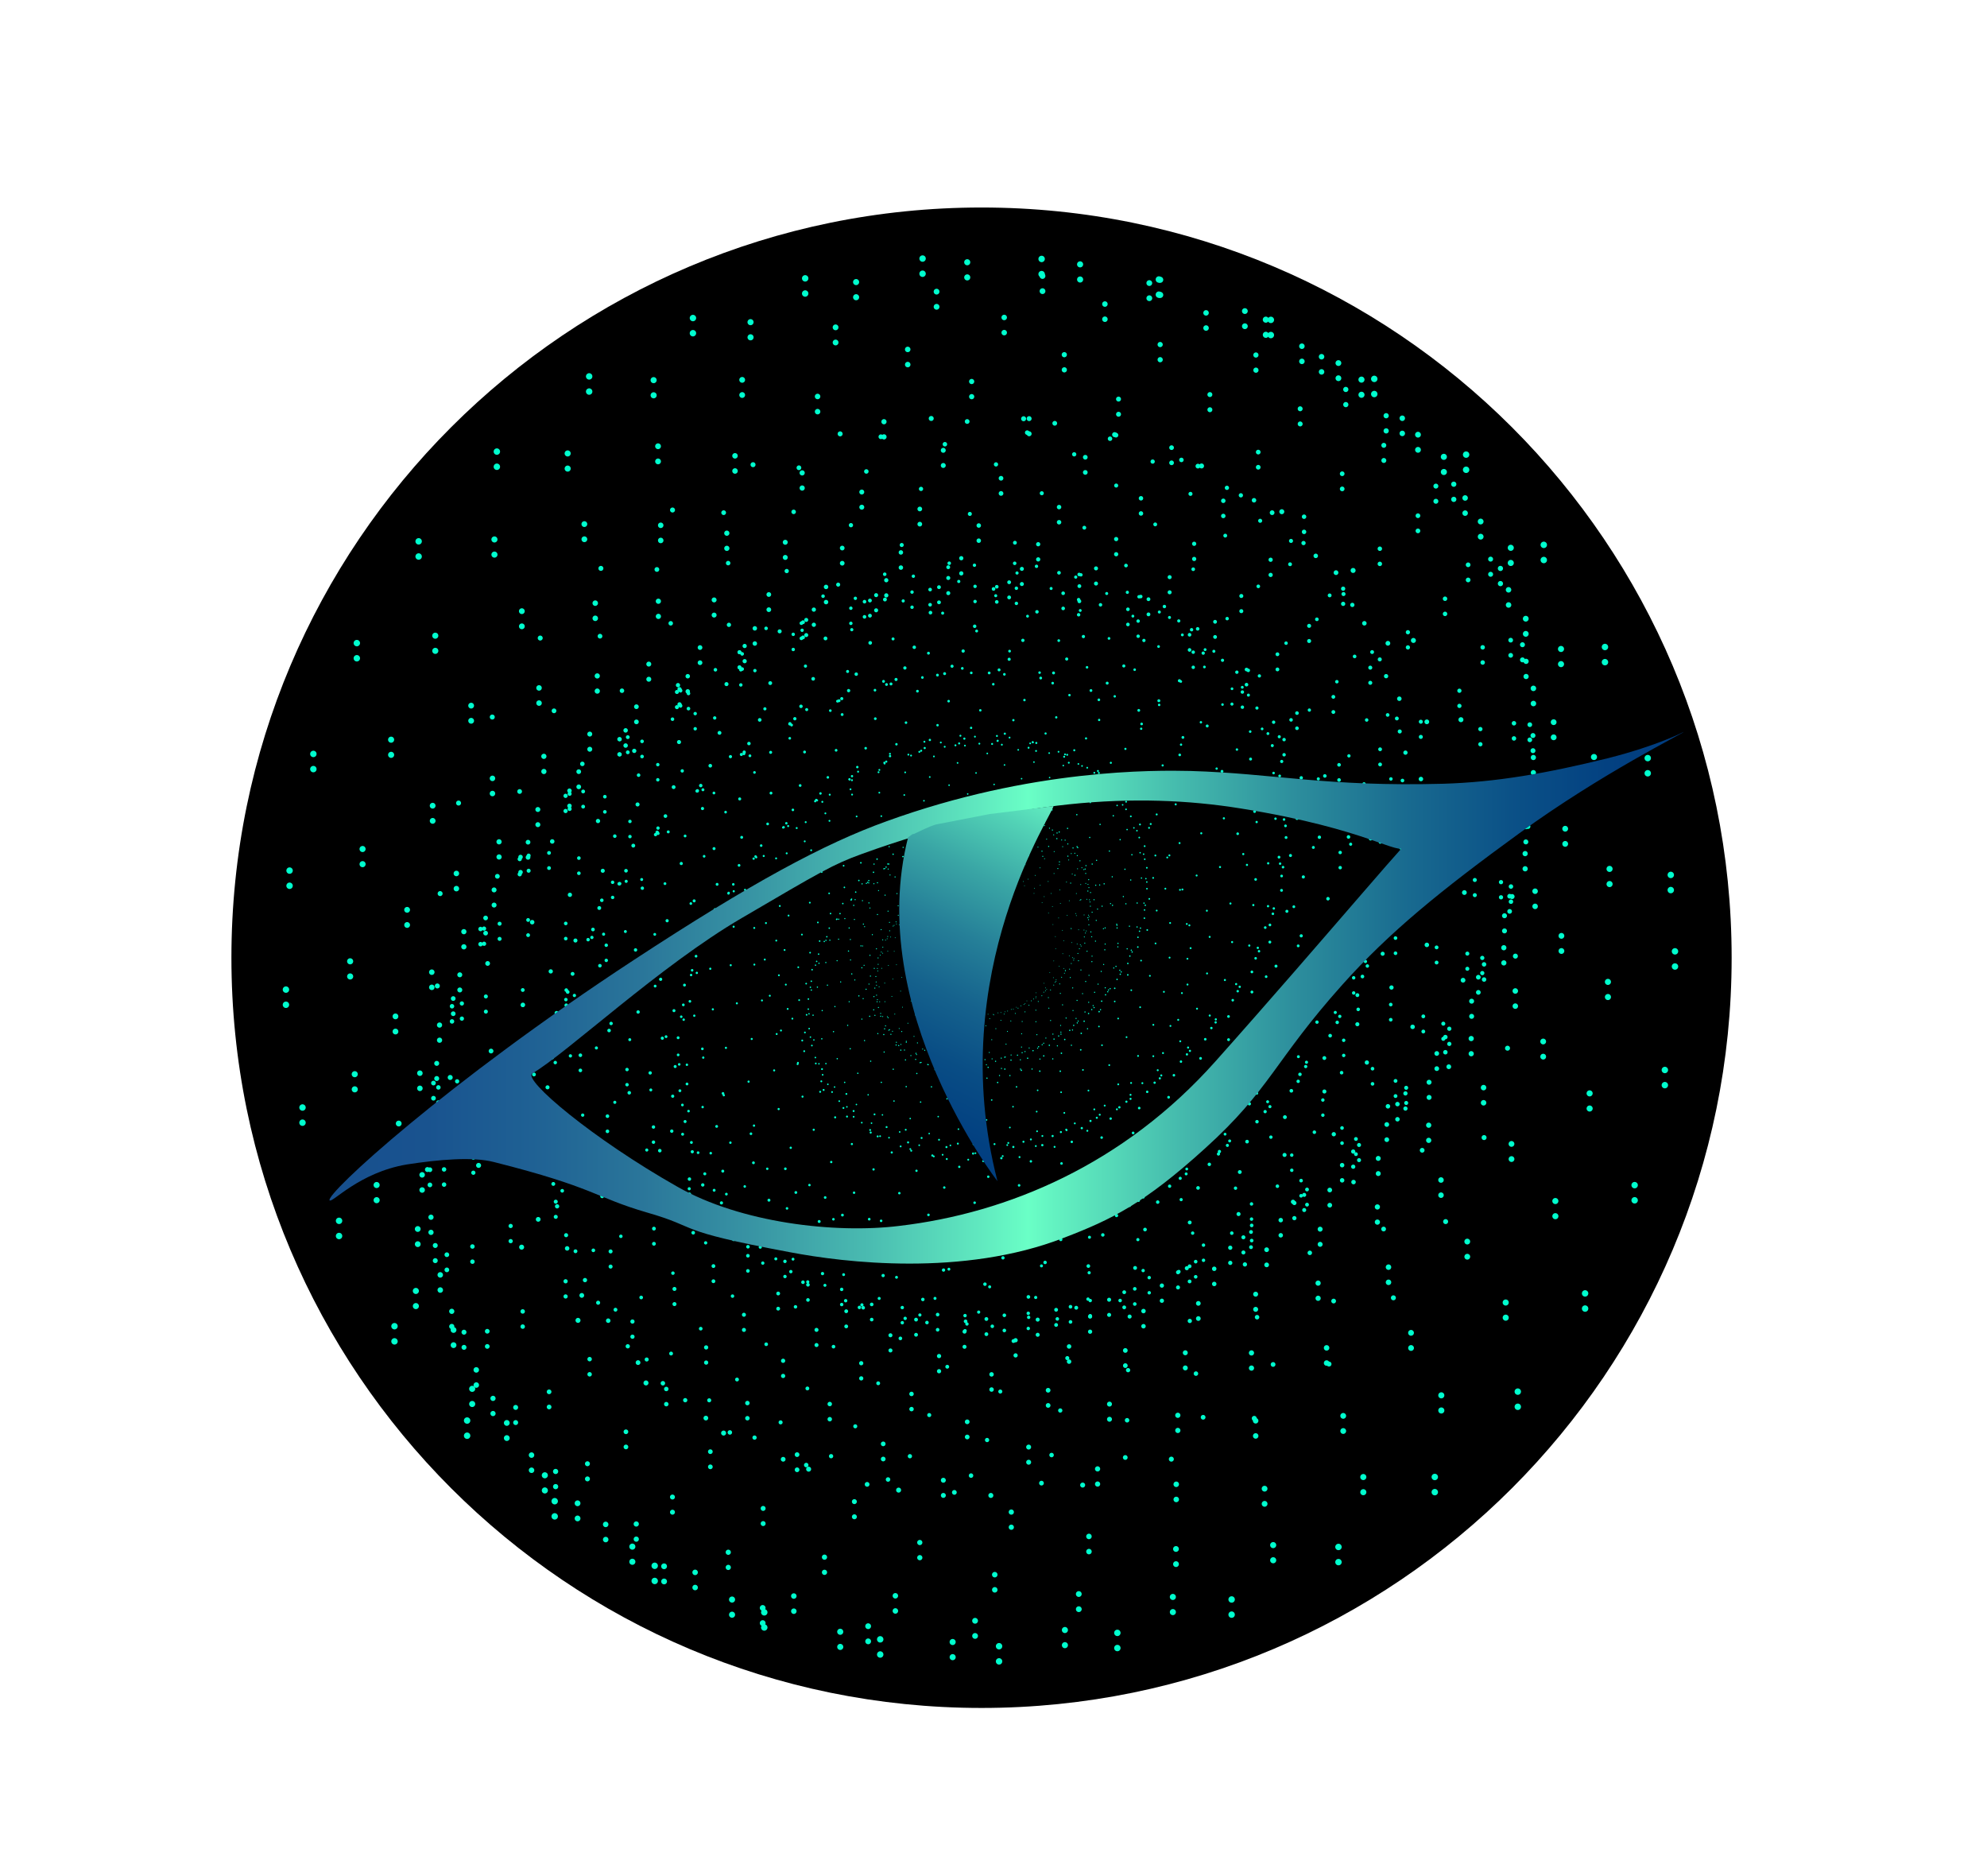
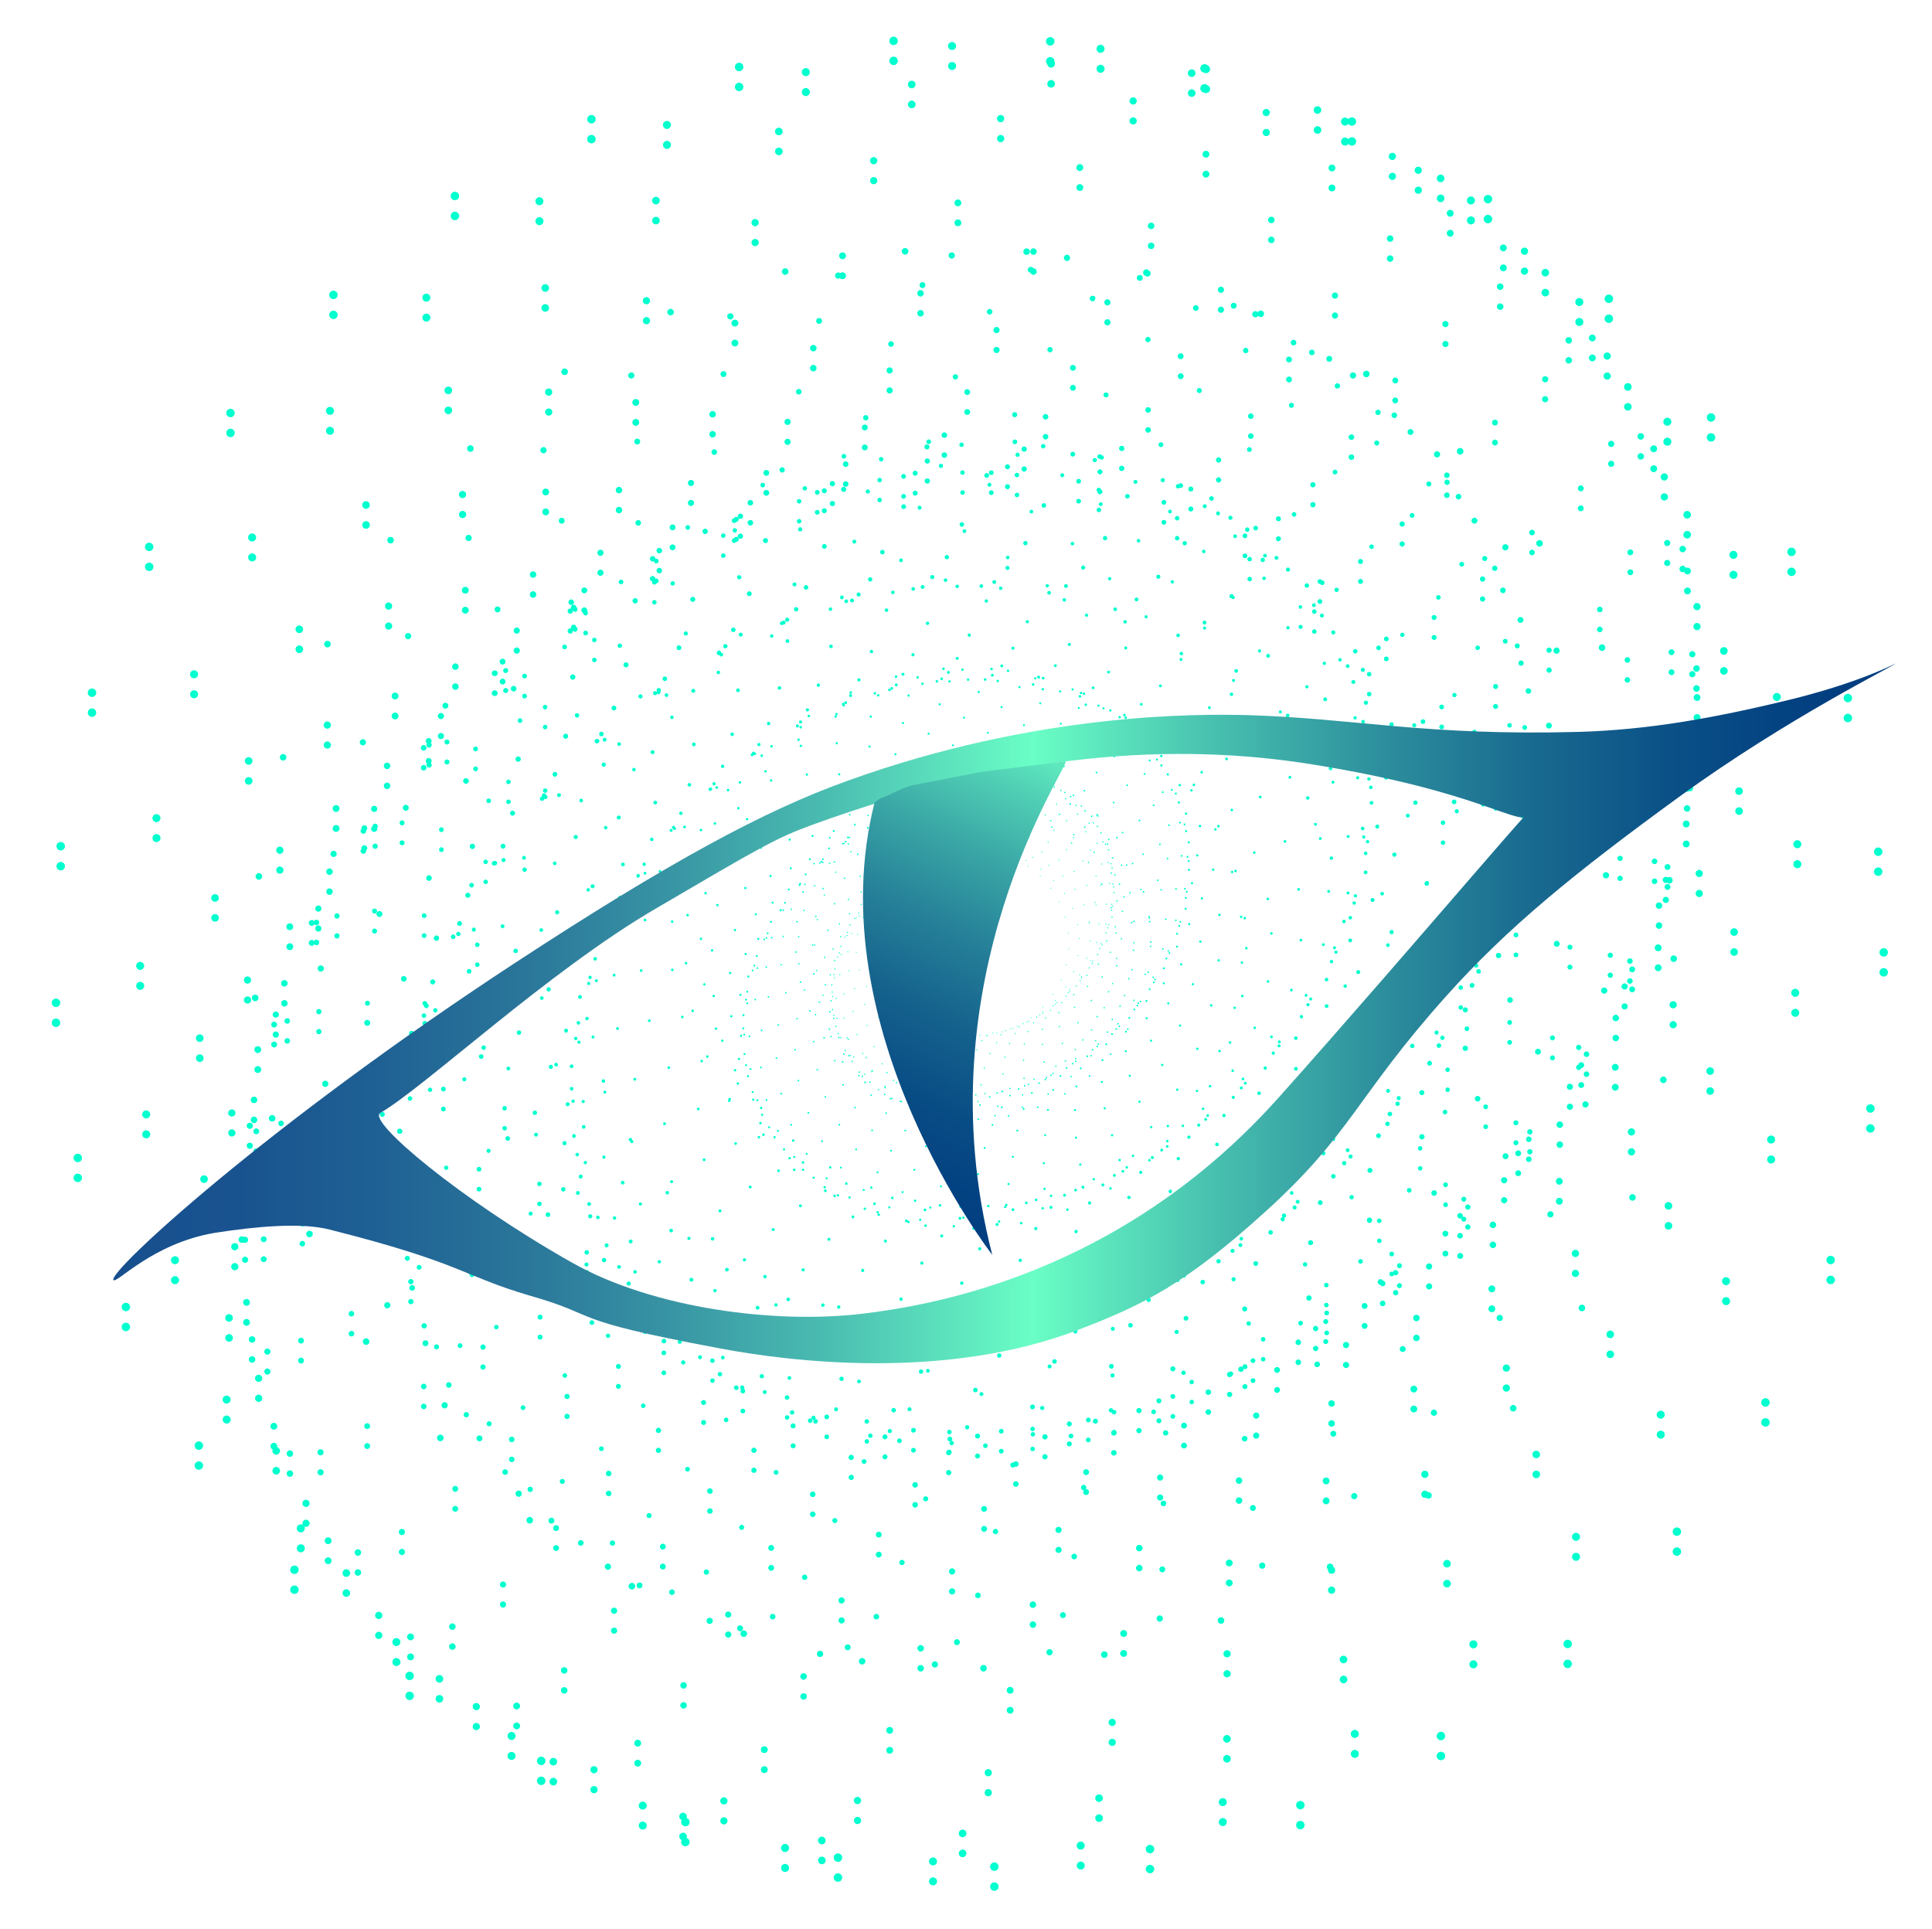
- <svg xmlns="http://www.w3.org/2000/svg" version="1.1" id="Capa_1" x="0px" y="0px" viewBox="0 0 249 235" style="enable-background:new 0 0 249 235;" xml:space="preserve">
+ <svg xmlns="http://www.w3.org/2000/svg" version="1.1" id="Capa_1" x="0px" y="0px" viewBox="0 0 184 183.7" style="enable-background:new 0 0 184 183.7;" xml:space="preserve">
  <style type="text/css">
	.st0{fill:none;stroke:#00FFCE;stroke-width:0.333;stroke-linecap:round;stroke-miterlimit:10;stroke-dasharray:0,6.16;}
	.st1{fill:none;stroke:#00FFCE;stroke-width:0.351;stroke-linecap:round;stroke-miterlimit:10;stroke-dasharray:0,6.494;}
	.st2{fill:none;stroke:#00FFCE;stroke-width:0.369;stroke-linecap:round;stroke-miterlimit:10;stroke-dasharray:0,6.845;}
	.st3{fill:none;stroke:#00FFCE;stroke-width:0.39;stroke-linecap:round;stroke-miterlimit:10;stroke-dasharray:0,7.215;}
	.st4{fill:none;stroke:#00FFCE;stroke-width:0.411;stroke-linecap:round;stroke-miterlimit:10;stroke-dasharray:0,7.606;}
	.st5{fill:none;stroke:#00FFCE;stroke-width:0.433;stroke-linecap:round;stroke-miterlimit:10;stroke-dasharray:0,8.017;}
	.st6{fill:none;stroke:#00FFCE;stroke-width:0.456;stroke-linecap:round;stroke-miterlimit:10;stroke-dasharray:0,8.451;}
	.st7{fill:none;stroke:#00FFCE;stroke-width:0.481;stroke-linecap:round;stroke-miterlimit:10;stroke-dasharray:0,8.908;}
	.st8{fill:none;stroke:#00FFCE;stroke-width:0.507;stroke-linecap:round;stroke-miterlimit:10;stroke-dasharray:0,9.39;}
	.st9{fill:none;stroke:#00FFCE;stroke-width:0.534;stroke-linecap:round;stroke-miterlimit:10;stroke-dasharray:0,9.898;}
	.st10{fill:none;stroke:#00FFCE;stroke-width:0.563;stroke-linecap:round;stroke-miterlimit:10;stroke-dasharray:0,10.433;}
	.st11{fill:none;stroke:#00FFCE;stroke-width:0.594;stroke-linecap:round;stroke-miterlimit:10;stroke-dasharray:0,10.997;}
	.st12{fill:none;stroke:#00FFCE;stroke-width:0.626;stroke-linecap:round;stroke-miterlimit:10;stroke-dasharray:0,11.592;}
	.st13{fill:none;stroke:#00FFCE;stroke-width:0.428;stroke-linecap:round;stroke-miterlimit:10;stroke-dasharray:0,7.938;}
	.st14{fill:none;stroke:#00FFCE;stroke-width:0.452;stroke-linecap:round;stroke-miterlimit:10;stroke-dasharray:0,8.367;}
	.st15{fill:none;stroke:#00FFCE;stroke-width:0.476;stroke-linecap:round;stroke-miterlimit:10;stroke-dasharray:0,8.82;}
	.st16{fill:none;stroke:#00FFCE;stroke-width:0.502;stroke-linecap:round;stroke-miterlimit:10;stroke-dasharray:0,9.297;}
	.st17{fill:none;stroke:#00FFCE;stroke-width:0.529;stroke-linecap:round;stroke-miterlimit:10;stroke-dasharray:0,9.8;}
	.st18{fill:none;stroke:#00FFCE;stroke-width:0.558;stroke-linecap:round;stroke-miterlimit:10;stroke-dasharray:0,10.33;}
	.st19{fill:none;stroke:#00FFCE;stroke-width:0.588;stroke-linecap:round;stroke-miterlimit:10;stroke-dasharray:0,10.889;}
	.st20{fill:none;stroke:#00FFCE;stroke-width:0.62;stroke-linecap:round;stroke-miterlimit:10;stroke-dasharray:0,11.478;}
	.st21{fill:none;stroke:#00FFCE;stroke-width:0.653;stroke-linecap:round;stroke-miterlimit:10;stroke-dasharray:0,12.099;}
	.st22{fill:none;stroke:#00FFCE;stroke-width:0.689;stroke-linecap:round;stroke-miterlimit:10;stroke-dasharray:0,12.753;}
	.st23{fill:none;stroke:#00FFCE;stroke-width:0.726;stroke-linecap:round;stroke-miterlimit:10;stroke-dasharray:0,13.443;}
	.st24{fill:none;stroke:#00FFCE;stroke-width:0.765;stroke-linecap:round;stroke-miterlimit:10;stroke-dasharray:0,14.17;}
	.st25{fill:none;stroke:#00FFCE;stroke-width:0.806;stroke-linecap:round;stroke-miterlimit:10;stroke-dasharray:0,14.937;}
	.st26{fill:none;stroke:#00FFCE;stroke-width:0.236;stroke-linecap:round;stroke-miterlimit:10;stroke-dasharray:0,4.364;}
	.st27{fill:none;stroke:#00FFCE;stroke-width:0.248;stroke-linecap:round;stroke-miterlimit:10;stroke-dasharray:0,4.6;}
	.st28{fill:none;stroke:#00FFCE;stroke-width:0.262;stroke-linecap:round;stroke-miterlimit:10;stroke-dasharray:0,4.849;}
	.st29{fill:none;stroke:#00FFCE;stroke-width:0.276;stroke-linecap:round;stroke-miterlimit:10;stroke-dasharray:0,5.111;}
	.st30{fill:none;stroke:#00FFCE;stroke-width:0.291;stroke-linecap:round;stroke-miterlimit:10;stroke-dasharray:0,5.388;}
	.st31{fill:none;stroke:#00FFCE;stroke-width:0.307;stroke-linecap:round;stroke-miterlimit:10;stroke-dasharray:0,5.679;}
	.st32{fill:none;stroke:#00FFCE;stroke-width:0.323;stroke-linecap:round;stroke-miterlimit:10;stroke-dasharray:0,5.986;}
	.st33{fill:none;stroke:#00FFCE;stroke-width:0.341;stroke-linecap:round;stroke-miterlimit:10;stroke-dasharray:0,6.31;}
	.st34{fill:none;stroke:#00FFCE;stroke-width:0.359;stroke-linecap:round;stroke-miterlimit:10;stroke-dasharray:0,6.651;}
	.st35{fill:none;stroke:#00FFCE;stroke-width:0.379;stroke-linecap:round;stroke-miterlimit:10;stroke-dasharray:0,7.011;}
	.st36{fill:none;stroke:#00FFCE;stroke-width:0.399;stroke-linecap:round;stroke-miterlimit:10;stroke-dasharray:0,7.39;}
	.st37{fill:none;stroke:#00FFCE;stroke-width:0.42;stroke-linecap:round;stroke-miterlimit:10;stroke-dasharray:0,7.79;}
	.st38{fill:none;stroke:#00FFCE;stroke-width:0.443;stroke-linecap:round;stroke-miterlimit:10;stroke-dasharray:0,8.211;}
	.st39{fill:none;stroke:#00FFCE;stroke-width:0.131;stroke-linecap:round;stroke-miterlimit:10;stroke-dasharray:0,2.435;}
	.st40{fill:none;stroke:#00FFCE;stroke-width:0.139;stroke-linecap:round;stroke-miterlimit:10;stroke-dasharray:0,2.567;}
	.st41{fill:none;stroke:#00FFCE;stroke-width:0.146;stroke-linecap:round;stroke-miterlimit:10;stroke-dasharray:0,2.705;}
	.st42{fill:none;stroke:#00FFCE;stroke-width:0.154;stroke-linecap:round;stroke-miterlimit:10;stroke-dasharray:0,2.852;}
	.st43{fill:none;stroke:#00FFCE;stroke-width:0.162;stroke-linecap:round;stroke-miterlimit:10;stroke-dasharray:0,3.006;}
	.st44{fill:none;stroke:#00FFCE;stroke-width:0.171;stroke-linecap:round;stroke-miterlimit:10;stroke-dasharray:0,3.168;}
	.st45{fill:none;stroke:#00FFCE;stroke-width:0.18;stroke-linecap:round;stroke-miterlimit:10;stroke-dasharray:0,3.34;}
	.st46{fill:none;stroke:#00FFCE;stroke-width:0.19;stroke-linecap:round;stroke-miterlimit:10;stroke-dasharray:0,3.521;}
	.st47{fill:none;stroke:#00FFCE;stroke-width:0.2;stroke-linecap:round;stroke-miterlimit:10;stroke-dasharray:0,3.711;}
	.st48{fill:none;stroke:#00FFCE;stroke-width:0.211;stroke-linecap:round;stroke-miterlimit:10;stroke-dasharray:0,3.912;}
	.st49{fill:none;stroke:#00FFCE;stroke-width:0.223;stroke-linecap:round;stroke-miterlimit:10;stroke-dasharray:0,4.123;}
	.st50{fill:none;stroke:#00FFCE;stroke-width:0.235;stroke-linecap:round;stroke-miterlimit:10;stroke-dasharray:0,4.346;}
	.st51{fill:none;stroke:#00FFCE;stroke-width:0.247;stroke-linecap:round;stroke-miterlimit:10;stroke-dasharray:0,4.581;}
	.st52{fill:none;stroke:#00FFCE;stroke-width:8.309554e-02;stroke-linecap:round;stroke-miterlimit:10;stroke-dasharray:0,1.539;}
	.st53{fill:none;stroke:#00FFCE;stroke-width:8.759038e-02;stroke-linecap:round;stroke-miterlimit:10;stroke-dasharray:0,1.623;}
	.st54{fill:none;stroke:#00FFCE;stroke-width:9.232837e-02;stroke-linecap:round;stroke-miterlimit:10;stroke-dasharray:0,1.71;}
	.st55{fill:none;stroke:#00FFCE;stroke-width:9.732265e-02;stroke-linecap:round;stroke-miterlimit:10;stroke-dasharray:0,1.803;}
	.st56{fill:none;stroke:#00FFCE;stroke-width:0.103;stroke-linecap:round;stroke-miterlimit:10;stroke-dasharray:0,1.9;}
	.st57{fill:none;stroke:#00FFCE;stroke-width:0.108;stroke-linecap:round;stroke-miterlimit:10;stroke-dasharray:0,2.003;}
	.st58{fill:none;stroke:#00FFCE;stroke-width:0.114;stroke-linecap:round;stroke-miterlimit:10;stroke-dasharray:0,2.111;}
	.st59{fill:none;stroke:#00FFCE;stroke-width:0.12;stroke-linecap:round;stroke-miterlimit:10;stroke-dasharray:0,2.226;}
	.st60{fill:none;stroke:#00FFCE;stroke-width:0.127;stroke-linecap:round;stroke-miterlimit:10;stroke-dasharray:0,2.346;}
	.st61{fill:none;stroke:#00FFCE;stroke-width:0.134;stroke-linecap:round;stroke-miterlimit:10;stroke-dasharray:0,2.473;}
	.st62{fill:none;stroke:#00FFCE;stroke-width:0.141;stroke-linecap:round;stroke-miterlimit:10;stroke-dasharray:0,2.607;}
	.st63{fill:none;stroke:#00FFCE;stroke-width:0.148;stroke-linecap:round;stroke-miterlimit:10;stroke-dasharray:0,2.748;}
	.st64{fill:none;stroke:#00FFCE;stroke-width:0.156;stroke-linecap:round;stroke-miterlimit:10;stroke-dasharray:0,2.896;}
	.st65{fill:url(#SVGID_1_);}
	.st66{fill:url(#SVGID_2_);}
</style>
-   <circle cx="123" cy="120" r="94" />
  <g>
    <g>
      <g>
-         <ellipse transform="matrix(9.868550e-02 -0.9951 0.9951 9.868550e-02 -8.9224 229.6939)" class="st0" cx="122.3" cy="119.8" rx="35.5" ry="36.4" />
-       </g>
-       <g>
-         <ellipse transform="matrix(0.9995 -3.193819e-02 3.193819e-02 0.9995 -3.7629 3.9684)" class="st1" cx="122.3" cy="119.8" rx="40.4" ry="35.5" />
-       </g>
-       <g>
-         <ellipse transform="matrix(0.9869 -0.1612 0.1612 0.9869 -17.7064 21.286)" class="st2" cx="122.3" cy="119.8" rx="44.7" ry="35.6" />
-       </g>
-       <g>
-         <ellipse transform="matrix(0.9581 -0.2865 0.2865 0.9581 -29.1877 40.0733)" class="st3" cx="122.3" cy="119.8" rx="49" ry="36.1" />
-       </g>
-       <g>
-         <ellipse transform="matrix(0.9139 -0.4059 0.4059 0.9139 -38.0825 59.9624)" class="st4" cx="122.3" cy="119.8" rx="53.2" ry="36.9" />
-       </g>
-       <g>
-         <ellipse transform="matrix(0.8556 -0.5177 0.5177 0.8556 -44.3368 80.638)" class="st5" cx="122.3" cy="119.8" rx="57.2" ry="38.2" />
-       </g>
-       <g>
-         <ellipse transform="matrix(0.7839 -0.6209 0.6209 0.7839 -47.9277 101.8394)" class="st6" cx="122.3" cy="119.8" rx="60.5" ry="40.1" />
-       </g>
-       <g>
-         <ellipse transform="matrix(0.6998 -0.7143 0.7143 0.6998 -48.8323 123.3377)" class="st7" cx="122.3" cy="119.8" rx="63.3" ry="42.6" />
-       </g>
-       <g>
-         <ellipse transform="matrix(0.6041 -0.7969 0.7969 0.6041 -47.0153 144.901)" class="st8" cx="122.3" cy="119.8" rx="65.3" ry="45.9" />
-       </g>
-       <g>
-         <ellipse transform="matrix(0.4978 -0.8673 0.8673 0.4978 -42.4379 166.2578)" class="st9" cx="122.3" cy="119.8" rx="66.6" ry="50" />
-       </g>
-       <g>
-         <ellipse transform="matrix(0.382 -0.9241 0.9241 0.382 -35.0874 187.0723)" class="st10" cx="122.3" cy="119.8" rx="67.3" ry="54.9" />
-       </g>
-       <g>
-         <ellipse transform="matrix(0.2588 -0.9659 0.9659 0.2588 -25.0164 206.9429)" class="st11" cx="122.3" cy="119.8" rx="67.6" ry="60.8" />
-       </g>
-       <g>
-         <circle class="st12" cx="122.3" cy="119.8" r="67.6" />
-       </g>
-     </g>
-     <g>
-       <g>
-         <ellipse transform="matrix(9.868550e-02 -0.9951 0.9951 9.868550e-02 -9.7663 231.3256)" class="st13" cx="122.8" cy="121.1" rx="45.7" ry="46.9" />
-       </g>
-       <g>
-         <ellipse transform="matrix(0.9995 -3.193819e-02 3.193819e-02 0.9995 -3.8036 3.9843)" class="st14" cx="122.8" cy="121.1" rx="52.1" ry="45.7" />
-       </g>
-       <g>
-         <ellipse transform="matrix(0.9869 -0.1612 0.1612 0.9869 -17.9068 21.38)" class="st15" cx="122.8" cy="121.1" rx="57.6" ry="45.9" />
-       </g>
-       <g>
-         <ellipse transform="matrix(0.9581 -0.2865 0.2865 0.9581 -29.5349 40.2642)" class="st16" cx="122.8" cy="121.1" rx="63.2" ry="46.5" />
-       </g>
-       <g>
-         <ellipse transform="matrix(0.9139 -0.4059 0.4059 0.9139 -38.5615 60.267)" class="st17" cx="122.8" cy="121.1" rx="68.6" ry="47.6" />
-       </g>
-       <g>
-         <ellipse transform="matrix(0.8556 -0.5177 0.5177 0.8556 -44.9312 81.0711)" class="st18" cx="122.8" cy="121.1" rx="73.6" ry="49.3" />
-       </g>
-       <g>
-         <ellipse transform="matrix(0.7839 -0.6209 0.6209 0.7839 -48.62 102.4137)" class="st19" cx="122.8" cy="121.1" rx="78" ry="51.7" />
-       </g>
-       <g>
-         <ellipse transform="matrix(0.6998 -0.7143 0.7143 0.6998 -49.6041 124.0645)" class="st20" cx="122.8" cy="121.1" rx="81.6" ry="54.9" />
-       </g>
-       <g>
-         <ellipse transform="matrix(0.6041 -0.7969 0.7969 0.6041 -47.8471 145.7899)" class="st21" cx="122.8" cy="121.1" rx="84.2" ry="59.1" />
-       </g>
-       <g>
-         <ellipse transform="matrix(0.4978 -0.8673 0.8673 0.4978 -43.3091 167.3168)" class="st22" cx="122.8" cy="121.1" rx="85.9" ry="64.4" />
-       </g>
-       <g>
-         <ellipse transform="matrix(0.382 -0.9241 0.9241 0.382 -35.9759 188.3068)" class="st23" cx="122.8" cy="121.1" rx="86.8" ry="70.8" />
-       </g>
-       <g>
-         <ellipse transform="matrix(0.2588 -0.9659 0.9659 0.2588 -25.8995 208.3554)" class="st24" cx="122.8" cy="121.1" rx="87.1" ry="78.4" />
-       </g>
-       <g>
-         <circle class="st25" cx="122.8" cy="121.1" r="87.1" />
-       </g>
-     </g>
-     <g>
-       <g>
-         <ellipse transform="matrix(9.868550e-02 -0.9951 0.9951 9.868550e-02 -6.7891 229.0081)" class="st26" cx="123" cy="118.3" rx="25.1" ry="25.8" />
-       </g>
-       <g>
-         <ellipse transform="matrix(0.9995 -3.193819e-02 3.193819e-02 0.9995 -3.714 3.9896)" class="st27" cx="123" cy="118.3" rx="28.6" ry="25.1" />
-       </g>
-       <g>
-         <ellipse transform="matrix(0.9869 -0.1612 0.1612 0.9869 -17.4523 21.3771)" class="st28" cx="123" cy="118.3" rx="31.6" ry="25.3" />
-       </g>
-       <g>
-         <ellipse transform="matrix(0.9581 -0.2865 0.2865 0.9581 -28.7232 40.2067)" class="st29" cx="123" cy="118.3" rx="34.7" ry="25.6" />
-       </g>
-       <g>
-         <ellipse transform="matrix(0.9139 -0.4059 0.4059 0.9139 -37.4062 60.1108)" class="st30" cx="123" cy="118.3" rx="37.7" ry="26.2" />
-       </g>
-       <g>
-         <ellipse transform="matrix(0.8556 -0.5177 0.5177 0.8556 -43.4502 80.7746)" class="st31" cx="123" cy="118.3" rx="40.5" ry="27.1" />
-       </g>
-       <g>
-         <ellipse transform="matrix(0.7839 -0.6209 0.6209 0.7839 -46.8349 101.938)" class="st32" cx="123" cy="118.3" rx="42.9" ry="28.4" />
-       </g>
-       <g>
-         <ellipse transform="matrix(0.6998 -0.7143 0.7143 0.6998 -47.5396 123.3728)" class="st33" cx="123" cy="118.3" rx="44.8" ry="30.2" />
-       </g>
-       <g>
-         <ellipse transform="matrix(0.6041 -0.7969 0.7969 0.6041 -45.5312 144.8474)" class="st34" cx="123" cy="118.3" rx="46.3" ry="32.5" />
-       </g>
-       <g>
-         <ellipse transform="matrix(0.4978 -0.8673 0.8673 0.4978 -40.7735 166.0909)" class="st35" cx="123" cy="118.3" rx="47.2" ry="35.4" />
-       </g>
-       <g>
-         <ellipse transform="matrix(0.382 -0.9241 0.9241 0.382 -33.2569 186.7685)" class="st36" cx="123" cy="118.3" rx="47.7" ry="38.9" />
-       </g>
-       <g>
-         <ellipse transform="matrix(0.2588 -0.9659 0.9659 0.2588 -23.0377 206.4805)" class="st37" cx="123" cy="118.3" rx="47.9" ry="43.1" />
-       </g>
-       <g>
-         <circle class="st38" cx="123" cy="118.3" r="47.9" />
-       </g>
-     </g>
-     <g>
-       <g>
-         <ellipse transform="matrix(9.868550e-02 -0.9951 0.9951 9.868550e-02 -7.8776 229.615)" class="st13" cx="122.8" cy="119.2" rx="45.7" ry="46.9" />
-       </g>
-       <g>
-         <ellipse transform="matrix(0.9995 -3.193819e-02 3.193819e-02 0.9995 -3.743 3.9833)" class="st14" cx="122.8" cy="119.2" rx="52.1" ry="45.7" />
-       </g>
-       <g>
-         <ellipse transform="matrix(0.9869 -0.1612 0.1612 0.9869 -17.6008 21.3552)" class="st15" cx="122.8" cy="119.2" rx="57.6" ry="45.9" />
-       </g>
-       <g>
-         <ellipse transform="matrix(0.9581 -0.2865 0.2865 0.9581 -28.9911 40.1847)" class="st16" cx="122.8" cy="119.2" rx="63.2" ry="46.5" />
-       </g>
-       <g>
-         <ellipse transform="matrix(0.9139 -0.4059 0.4059 0.9139 -37.7912 60.1037)" class="st17" cx="122.8" cy="119.2" rx="68.6" ry="47.6" />
-       </g>
-       <g>
-         <ellipse transform="matrix(0.8556 -0.5177 0.5177 0.8556 -43.9486 80.7969)" class="st18" cx="122.8" cy="119.2" rx="73.6" ry="49.3" />
-       </g>
-       <g>
-         <ellipse transform="matrix(0.7839 -0.6209 0.6209 0.7839 -47.4416 102.0035)" class="st19" cx="122.8" cy="119.2" rx="78" ry="51.7" />
-       </g>
-       <g>
-         <ellipse transform="matrix(0.6998 -0.7143 0.7143 0.6998 -48.2484 123.4948)" class="st20" cx="122.8" cy="119.2" rx="81.6" ry="54.9" />
-       </g>
-       <g>
-         <ellipse transform="matrix(0.6041 -0.7969 0.7969 0.6041 -46.3347 145.0386)" class="st21" cx="122.8" cy="119.2" rx="84.2" ry="59.1" />
-       </g>
-       <g>
-         <ellipse transform="matrix(0.4978 -0.8673 0.8673 0.4978 -41.663 166.3636)" class="st22" cx="122.8" cy="119.2" rx="85.9" ry="64.4" />
-       </g>
-       <g>
-         <ellipse transform="matrix(0.382 -0.9241 0.9241 0.382 -34.2219 187.134)" class="st23" cx="122.8" cy="119.2" rx="86.8" ry="70.8" />
-       </g>
-       <g>
-         <ellipse transform="matrix(0.2588 -0.9659 0.9659 0.2588 -24.0663 206.9487)" class="st24" cx="122.8" cy="119.2" rx="87.1" ry="78.4" />
-       </g>
-       <g>
-         <circle class="st25" cx="122.8" cy="119.2" r="87.1" />
-       </g>
-     </g>
-     <g>
-       <g>
-         <ellipse transform="matrix(9.868550e-02 -0.9951 0.9951 9.868550e-02 -7.8149 228.9496)" class="st39" cx="122.5" cy="118.8" rx="14" ry="14.4" />
-       </g>
-       <g>
-         <ellipse transform="matrix(0.9995 -3.193819e-02 3.193819e-02 0.9995 -3.7314 3.9724)" class="st40" cx="122.5" cy="118.8" rx="16" ry="14" />
-       </g>
-       <g>
-         <ellipse transform="matrix(0.9869 -0.1612 0.1612 0.9869 -17.546 21.2962)" class="st41" cx="122.5" cy="118.8" rx="17.7" ry="14.1" />
-       </g>
-       <g>
-         <ellipse transform="matrix(0.9581 -0.2865 0.2865 0.9581 -28.8999 40.073)" class="st42" cx="122.5" cy="118.8" rx="19.4" ry="14.3" />
-       </g>
-       <g>
-         <ellipse transform="matrix(0.9139 -0.4059 0.4059 0.9139 -37.671 59.9357)" class="st43" cx="122.5" cy="118.8" rx="21" ry="14.6" />
-       </g>
-       <g>
-         <ellipse transform="matrix(0.8556 -0.5177 0.5177 0.8556 -43.8069 80.5699)" class="st44" cx="122.5" cy="118.8" rx="22.6" ry="15.1" />
-       </g>
-       <g>
-         <ellipse transform="matrix(0.7839 -0.6209 0.6209 0.7839 -47.2861 101.7156)" class="st45" cx="122.5" cy="118.8" rx="23.9" ry="15.8" />
-       </g>
-       <g>
-         <ellipse transform="matrix(0.6998 -0.7143 0.7143 0.6998 -48.0869 123.1445)" class="st46" cx="122.5" cy="118.8" rx="25" ry="16.8" />
-       </g>
-       <g>
-         <ellipse transform="matrix(0.6041 -0.7969 0.7969 0.6041 -46.175 144.6255)" class="st47" cx="122.5" cy="118.8" rx="25.8" ry="18.1" />
-       </g>
-       <g>
-         <ellipse transform="matrix(0.4978 -0.8673 0.8673 0.4978 -41.5131 165.8878)" class="st48" cx="122.5" cy="118.8" rx="26.3" ry="19.7" />
-       </g>
-       <g>
-         <ellipse transform="matrix(0.382 -0.9241 0.9241 0.382 -34.0901 186.5965)" class="st49" cx="122.5" cy="118.8" rx="26.6" ry="21.7" />
-       </g>
-       <g>
-         <ellipse transform="matrix(0.2588 -0.9659 0.9659 0.2588 -23.9605 206.3519)" class="st50" cx="122.5" cy="118.8" rx="26.7" ry="24" />
-       </g>
-       <g>
-         <circle class="st51" cx="122.5" cy="118.8" r="26.7" />
-       </g>
-     </g>
-     <g>
-       <g>
-         <ellipse transform="matrix(9.868550e-02 -0.9951 0.9951 9.868550e-02 -6.5676 229.2036)" class="st52" cx="123.2" cy="118.2" rx="8.9" ry="9.1" />
-       </g>
-       <g>
-         <ellipse transform="matrix(0.9995 -3.193819e-02 3.193819e-02 0.9995 -3.7131 3.9965)" class="st53" cx="123.2" cy="118.2" rx="10.1" ry="8.9" />
-       </g>
-       <g>
-         <ellipse transform="matrix(0.9869 -0.1612 0.1612 0.9869 -17.4455 21.412)" class="st54" cx="123.2" cy="118.2" rx="11.2" ry="8.9" />
-       </g>
-       <g>
-         <ellipse transform="matrix(0.9581 -0.2865 0.2865 0.9581 -28.707 40.2683)" class="st55" cx="123.2" cy="118.2" rx="12.2" ry="9" />
-       </g>
-       <g>
-         <ellipse transform="matrix(0.9139 -0.4059 0.4059 0.9139 -37.3774 60.1974)" class="st56" cx="123.2" cy="118.2" rx="13.3" ry="9.2" />
-       </g>
-       <g>
-         <ellipse transform="matrix(0.8556 -0.5177 0.5177 0.8556 -43.4059 80.8843)" class="st57" cx="123.2" cy="118.2" rx="14.3" ry="9.6" />
-       </g>
-       <g>
-         <ellipse transform="matrix(0.7839 -0.6209 0.6209 0.7839 -46.7724 102.0685)" class="st58" cx="123.2" cy="118.2" rx="15.1" ry="10" />
-       </g>
-       <g>
-         <ellipse transform="matrix(0.6998 -0.7143 0.7143 0.6998 -47.4565 123.5216)" class="st59" cx="123.2" cy="118.2" rx="15.8" ry="10.6" />
-       </g>
-       <g>
-         <ellipse transform="matrix(0.6041 -0.7969 0.7969 0.6041 -45.4252 145.0119)" class="st60" cx="123.2" cy="118.2" rx="16.3" ry="11.5" />
-       </g>
-       <g>
-         <ellipse transform="matrix(0.4978 -0.8673 0.8673 0.4978 -40.6425 166.2683)" class="st61" cx="123.2" cy="118.2" rx="16.7" ry="12.5" />
-       </g>
-       <g>
-         <ellipse transform="matrix(0.382 -0.9241 0.9241 0.382 -33.0991 186.9554)" class="st62" cx="123.2" cy="118.2" rx="16.8" ry="13.7" />
-       </g>
-       <g>
-         <ellipse transform="matrix(0.2588 -0.9659 0.9659 0.2588 -22.8519 206.6736)" class="st63" cx="123.2" cy="118.2" rx="16.9" ry="15.2" />
-       </g>
-       <g>
-         <circle class="st64" cx="123.2" cy="118.2" r="16.9" />
+         <ellipse transform="matrix(9.868734e-02 -0.9951 0.9951 9.868734e-02 -8.1055 173.6895)" class="st0" cx="91.8" cy="91.3" rx="35.5" ry="36.4" />
+       </g>
+       <g>
+         <ellipse transform="matrix(0.9995 -3.193768e-02 3.193768e-02 0.9995 -2.8693 2.9776)" class="st1" cx="91.8" cy="91.3" rx="40.4" ry="35.5" />
+       </g>
+       <g>
+         <ellipse transform="matrix(0.9869 -0.1612 0.1612 0.9869 -13.5185 15.9884)" class="st2" cx="91.8" cy="91.3" rx="44.7" ry="35.6" />
+       </g>
+       <g>
+         <ellipse transform="matrix(0.9581 -0.2865 0.2865 0.9581 -22.3149 30.1227)" class="st3" cx="91.8" cy="91.3" rx="49" ry="36.1" />
+       </g>
+       <g>
+         <ellipse transform="matrix(0.9139 -0.4059 0.4059 0.9139 -29.1618 45.1165)" class="st4" cx="91.8" cy="91.3" rx="53.2" ry="36.9" />
+       </g>
+       <g>
+         <ellipse transform="matrix(0.8556 -0.5177 0.5177 0.8556 -34.0212 60.7106)" class="st5" cx="91.8" cy="91.3" rx="57.2" ry="38.2" />
+       </g>
+       <g>
+         <ellipse transform="matrix(0.7839 -0.6209 0.6209 0.7839 -36.8609 76.7312)" class="st6" cx="91.8" cy="91.3" rx="60.5" ry="40.1" />
+       </g>
+       <g>
+         <ellipse transform="matrix(0.6998 -0.7143 0.7143 0.6998 -37.6749 92.9845)" class="st7" cx="91.8" cy="91.3" rx="63.3" ry="42.6" />
+       </g>
+       <g>
+         <ellipse transform="matrix(0.6041 -0.7969 0.7969 0.6041 -36.4239 109.3114)" class="st8" cx="91.8" cy="91.3" rx="65.3" ry="45.9" />
+       </g>
+       <g>
+         <ellipse transform="matrix(0.4978 -0.8673 0.8673 0.4978 -33.0969 125.4964)" class="st9" cx="91.8" cy="91.3" rx="66.6" ry="50" />
+       </g>
+       <g>
+         <ellipse transform="matrix(0.382 -0.9242 0.9242 0.382 -27.6596 141.2807)" class="st10" cx="91.8" cy="91.3" rx="67.3" ry="54.9" />
+       </g>
+       <g>
+         <ellipse transform="matrix(0.2588 -0.9659 0.9659 0.2588 -20.1532 156.3785)" class="st11" cx="91.8" cy="91.3" rx="67.6" ry="60.8" />
+       </g>
+       <g>
+         <circle class="st12" cx="91.8" cy="91.3" r="67.6" />
+       </g>
+     </g>
+     <g>
+       <g>
+         <ellipse transform="matrix(9.868734e-02 -0.9951 0.9951 9.868734e-02 -8.912 175.3239)" class="st13" cx="92.3" cy="92.6" rx="45.7" ry="46.9" />
+       </g>
+       <g>
+         <ellipse transform="matrix(0.9995 -3.193801e-02 3.193801e-02 0.9995 -2.9106 2.9943)" class="st14" cx="92.3" cy="92.6" rx="52.1" ry="45.7" />
+       </g>
+       <g>
+         <ellipse transform="matrix(0.9869 -0.1612 0.1612 0.9869 -13.7209 16.0864)" class="st15" cx="92.3" cy="92.6" rx="57.6" ry="45.9" />
+       </g>
+       <g>
+         <ellipse transform="matrix(0.9581 -0.2865 0.2865 0.9581 -22.6642 30.3214)" class="st16" cx="92.3" cy="92.6" rx="63.2" ry="46.5" />
+       </g>
+       <g>
+         <ellipse transform="matrix(0.9139 -0.4059 0.4059 0.9139 -29.6418 45.4328)" class="st17" cx="92.3" cy="92.6" rx="68.6" ry="47.6" />
+       </g>
+       <g>
+         <ellipse transform="matrix(0.8556 -0.5177 0.5177 0.8556 -34.6141 61.1586)" class="st18" cx="92.3" cy="92.6" rx="73.6" ry="49.3" />
+       </g>
+       <g>
+         <ellipse transform="matrix(0.7839 -0.6209 0.6209 0.7839 -37.5479 77.3231)" class="st19" cx="92.3" cy="92.6" rx="78" ry="51.7" />
+       </g>
+       <g>
+         <ellipse transform="matrix(0.6998 -0.7143 0.7143 0.6998 -38.4367 93.7305)" class="st20" cx="92.3" cy="92.6" rx="81.6" ry="54.9" />
+       </g>
+       <g>
+         <ellipse transform="matrix(0.6041 -0.7969 0.7969 0.6041 -37.2402 110.2199)" class="st21" cx="92.3" cy="92.6" rx="84.2" ry="59.1" />
+       </g>
+       <g>
+         <ellipse transform="matrix(0.4978 -0.8673 0.8673 0.4978 -33.9468 126.5736)" class="st22" cx="92.3" cy="92.6" rx="85.9" ry="64.4" />
+       </g>
+       <g>
+         <ellipse transform="matrix(0.382 -0.9242 0.9242 0.382 -28.521 142.5305)" class="st23" cx="92.3" cy="92.6" rx="86.8" ry="70.8" />
+       </g>
+       <g>
+         <ellipse transform="matrix(0.2588 -0.9659 0.9659 0.2588 -21.004 157.8017)" class="st24" cx="92.3" cy="92.6" rx="87.1" ry="78.4" />
+       </g>
+       <g>
+         <circle class="st25" cx="92.3" cy="92.6" r="87.1" />
+       </g>
+     </g>
+     <g>
+       <g>
+         <ellipse transform="matrix(9.868596e-02 -0.9951 0.9951 9.868596e-02 -5.9428 173.0165)" class="st26" cx="92.5" cy="89.8" rx="25.1" ry="25.8" />
+       </g>
+       <g>
+         <ellipse transform="matrix(0.9995 -3.193761e-02 3.193761e-02 0.9995 -2.821 2.9992)" class="st27" cx="92.5" cy="89.8" rx="28.6" ry="25.1" />
+       </g>
+       <g>
+         <ellipse transform="matrix(0.9869 -0.1612 0.1612 0.9869 -13.2671 16.0821)" class="st28" cx="92.5" cy="89.8" rx="31.6" ry="25.3" />
+       </g>
+       <g>
+         <ellipse transform="matrix(0.9581 -0.2865 0.2865 0.9581 -21.8544 30.2618)" class="st29" cx="92.5" cy="89.8" rx="34.7" ry="25.6" />
+       </g>
+       <g>
+         <ellipse transform="matrix(0.9139 -0.4059 0.4059 0.9139 -28.4894 45.2739)" class="st30" cx="92.5" cy="89.8" rx="37.7" ry="26.2" />
+       </g>
+       <g>
+         <ellipse transform="matrix(0.8556 -0.5177 0.5177 0.8556 -33.1375 60.8596)" class="st31" cx="92.5" cy="89.8" rx="40.5" ry="27.1" />
+       </g>
+       <g>
+         <ellipse transform="matrix(0.7839 -0.6209 0.6209 0.7839 -35.7687 76.8454)" class="st32" cx="92.5" cy="89.8" rx="42.9" ry="28.4" />
+       </g>
+       <g>
+         <ellipse transform="matrix(0.6998 -0.7143 0.7143 0.6998 -36.3795 93.0378)" class="st33" cx="92.5" cy="89.8" rx="44.8" ry="30.2" />
+       </g>
+       <g>
+         <ellipse transform="matrix(0.6041 -0.7969 0.7969 0.6041 -34.9328 109.2777)" class="st34" cx="92.5" cy="89.8" rx="46.3" ry="32.5" />
+       </g>
+       <g>
+         <ellipse transform="matrix(0.4978 -0.8673 0.8673 0.4978 -31.4205 125.3502)" class="st35" cx="92.5" cy="89.8" rx="47.2" ry="35.4" />
+       </g>
+       <g>
+         <ellipse transform="matrix(0.382 -0.9242 0.9242 0.382 -25.8116 140.9968)" class="st36" cx="92.5" cy="89.8" rx="47.7" ry="38.9" />
+       </g>
+       <g>
+         <ellipse transform="matrix(0.2588 -0.9659 0.9659 0.2588 -18.1515 155.9337)" class="st37" cx="92.5" cy="89.8" rx="47.9" ry="43.1" />
+       </g>
+       <g>
+         <circle class="st38" cx="92.5" cy="89.8" r="47.9" />
+       </g>
+     </g>
+     <g>
+       <g>
+         <ellipse transform="matrix(9.868734e-02 -0.9951 0.9951 9.868734e-02 -7.0249 173.6112)" class="st13" cx="92.3" cy="90.7" rx="45.7" ry="46.9" />
+       </g>
+       <g>
+         <ellipse transform="matrix(0.9995 -3.193801e-02 3.193801e-02 0.9995 -2.8499 2.9933)" class="st14" cx="92.3" cy="90.7" rx="52.1" ry="45.7" />
+       </g>
+       <g>
+         <ellipse transform="matrix(0.9869 -0.1612 0.1612 0.9869 -13.4146 16.0615)" class="st15" cx="92.3" cy="90.7" rx="57.6" ry="45.9" />
+       </g>
+       <g>
+         <ellipse transform="matrix(0.9581 -0.2865 0.2865 0.9581 -22.12 30.2416)" class="st16" cx="92.3" cy="90.7" rx="63.2" ry="46.5" />
+       </g>
+       <g>
+         <ellipse transform="matrix(0.9139 -0.4059 0.4059 0.9139 -28.8708 45.2689)" class="st17" cx="92.3" cy="90.7" rx="68.6" ry="47.6" />
+       </g>
+       <g>
+         <ellipse transform="matrix(0.8556 -0.5177 0.5177 0.8556 -33.6307 60.8836)" class="st18" cx="92.3" cy="90.7" rx="73.6" ry="49.3" />
+       </g>
+       <g>
+         <ellipse transform="matrix(0.7839 -0.6209 0.6209 0.7839 -36.3688 76.9118)" class="st19" cx="92.3" cy="90.7" rx="78" ry="51.7" />
+       </g>
+       <g>
+         <ellipse transform="matrix(0.6998 -0.7143 0.7143 0.6998 -37.0804 93.1593)" class="st20" cx="92.3" cy="90.7" rx="81.6" ry="54.9" />
+       </g>
+       <g>
+         <ellipse transform="matrix(0.6041 -0.7969 0.7969 0.6041 -35.7275 109.4667)" class="st21" cx="92.3" cy="90.7" rx="84.2" ry="59.1" />
+       </g>
+       <g>
+         <ellipse transform="matrix(0.4978 -0.8673 0.8673 0.4978 -32.3007 125.6184)" class="st22" cx="92.3" cy="90.7" rx="85.9" ry="64.4" />
+       </g>
+       <g>
+         <ellipse transform="matrix(0.382 -0.9242 0.9242 0.382 -26.7675 141.3556)" class="st23" cx="92.3" cy="90.7" rx="86.8" ry="70.8" />
+       </g>
+       <g>
+         <ellipse transform="matrix(0.2588 -0.9659 0.9659 0.2588 -19.1717 156.3926)" class="st24" cx="92.3" cy="90.7" rx="87.1" ry="78.4" />
+       </g>
+       <g>
+         <circle class="st25" cx="92.3" cy="90.7" r="87.1" />
+       </g>
+     </g>
+     <g>
+       <g>
+         <ellipse transform="matrix(9.868734e-02 -0.9951 0.9951 9.868734e-02 -6.9495 172.8818)" class="st39" cx="92" cy="90.3" rx="14" ry="14.4" />
+       </g>
+       <g>
+         <ellipse transform="matrix(0.9995 -3.193787e-02 3.193787e-02 0.9995 -2.8372 2.9835)" class="st40" cx="92" cy="90.3" rx="16" ry="14" />
+       </g>
+       <g>
+         <ellipse transform="matrix(0.9869 -0.1612 0.1612 0.9869 -13.3532 16.0069)" class="st41" cx="92" cy="90.3" rx="17.7" ry="14.1" />
+       </g>
+       <g>
+         <ellipse transform="matrix(0.9581 -0.2865 0.2865 0.9581 -22.0158 30.1355)" class="st42" cx="92" cy="90.3" rx="19.4" ry="14.3" />
+       </g>
+       <g>
+         <ellipse transform="matrix(0.9139 -0.4059 0.4059 0.9139 -28.7309 45.105)" class="st43" cx="92" cy="90.3" rx="21" ry="14.6" />
+       </g>
+       <g>
+         <ellipse transform="matrix(0.8556 -0.5177 0.5177 0.8556 -33.463 60.6571)" class="st44" cx="92" cy="90.3" rx="22.6" ry="15.1" />
+       </g>
+       <g>
+         <ellipse transform="matrix(0.7839 -0.6209 0.6209 0.7839 -36.1819 76.6184)" class="st45" cx="92" cy="90.3" rx="23.9" ry="15.8" />
+       </g>
+       <g>
+         <ellipse transform="matrix(0.6998 -0.7143 0.7143 0.6998 -36.8836 92.7957)" class="st46" cx="92" cy="90.3" rx="25" ry="16.8" />
+       </g>
+       <g>
+         <ellipse transform="matrix(0.6041 -0.7969 0.7969 0.6041 -35.531 109.031)" class="st47" cx="92" cy="90.3" rx="25.8" ry="18.1" />
+       </g>
+       <g>
+         <ellipse transform="matrix(0.4978 -0.8673 0.8673 0.4978 -32.115 125.1097)" class="st48" cx="92" cy="90.3" rx="26.3" ry="19.7" />
+       </g>
+       <g>
+         <ellipse transform="matrix(0.382 -0.9242 0.9242 0.382 -26.6036 140.7746)" class="st49" cx="92" cy="90.3" rx="26.6" ry="21.7" />
+       </g>
+       <g>
+         <ellipse transform="matrix(0.2588 -0.9659 0.9659 0.2588 -19.0407 155.7423)" class="st50" cx="92" cy="90.3" rx="26.7" ry="24" />
+       </g>
+       <g>
+         <circle class="st51" cx="92" cy="90.3" r="26.7" />
+       </g>
+     </g>
+     <g>
+       <g>
+         <ellipse transform="matrix(9.869213e-02 -0.9951 0.9951 9.869213e-02 -5.8022 173.1448)" class="st52" cx="92.7" cy="89.8" rx="8.9" ry="9.1" />
+       </g>
+       <g>
+         <ellipse transform="matrix(0.9995 -3.193712e-02 3.193712e-02 0.9995 -2.8177 3.0054)" class="st53" cx="92.7" cy="89.7" rx="10.1" ry="8.9" />
+       </g>
+       <g>
+         <ellipse transform="matrix(0.9869 -0.1612 0.1612 0.9869 -13.2492 16.1112)" class="st54" cx="92.7" cy="89.7" rx="11.2" ry="8.9" />
+       </g>
+       <g>
+         <ellipse transform="matrix(0.9581 -0.2865 0.2865 0.9581 -21.8206 30.3093)" class="st55" cx="92.7" cy="89.7" rx="12.2" ry="9" />
+       </g>
+       <g>
+         <ellipse transform="matrix(0.9139 -0.4059 0.4059 0.9139 -28.4398 45.3359)" class="st56" cx="92.7" cy="89.7" rx="13.3" ry="9.2" />
+       </g>
+       <g>
+         <ellipse transform="matrix(0.8556 -0.5177 0.5177 0.8556 -33.0728 60.9329)" class="st57" cx="92.7" cy="89.7" rx="14.3" ry="9.6" />
+       </g>
+       <g>
+         <ellipse transform="matrix(0.7839 -0.6209 0.6209 0.7839 -35.69 76.9274)" class="st58" cx="92.7" cy="89.7" rx="15.1" ry="10" />
+       </g>
+       <g>
+         <ellipse transform="matrix(0.6998 -0.7143 0.7143 0.6998 -36.2882 93.1269)" class="st59" cx="92.7" cy="89.7" rx="15.8" ry="10.6" />
+       </g>
+       <g>
+         <ellipse transform="matrix(0.6041 -0.7969 0.7969 0.6041 -34.8305 109.3731)" class="st60" cx="92.7" cy="89.7" rx="16.3" ry="11.5" />
+       </g>
+       <g>
+         <ellipse transform="matrix(0.4978 -0.8673 0.8673 0.4978 -31.3085 125.4519)" class="st61" cx="92.7" cy="89.8" rx="16.7" ry="12.5" />
+       </g>
+       <g>
+         <ellipse transform="matrix(0.382 -0.9242 0.9242 0.382 -25.6906 141.1055)" class="st62" cx="92.7" cy="89.8" rx="16.8" ry="13.7" />
+       </g>
+       <g>
+         <ellipse transform="matrix(0.2588 -0.9659 0.9659 0.2588 -18.0219 156.0506)" class="st63" cx="92.7" cy="89.8" rx="16.9" ry="15.2" />
+       </g>
+       <g>
+         <circle class="st64" cx="92.7" cy="89.7" r="16.9" />
      </g>
    </g>
  </g>
-   <linearGradient id="SVGID_1_" gradientUnits="userSpaceOnUse" x1="41.296" y1="125.102" x2="211" y2="125.102">
+   <linearGradient id="SVGID_1_" gradientUnits="userSpaceOnUse" x1="10.759" y1="97.484" x2="180.471" y2="97.484" gradientTransform="matrix(1 0 0 -1 0 194)">
    <stop offset="0" style="stop-color:#174F8E" />
    <stop offset="7.178646e-02" style="stop-color:#19538F" />
    <stop offset="0.15" style="stop-color:#1F6194" />
    <stop offset="0.231" style="stop-color:#2A769A" />
    <stop offset="0.314" style="stop-color:#3895A4" />
    <stop offset="0.399" style="stop-color:#4ABCB1" />
    <stop offset="0.484" style="stop-color:#61EBC0" />
    <stop offset="0.516" style="stop-color:#6AFFC6" />
    <stop offset="0.532" style="stop-color:#64F4C2" />
    <stop offset="0.623" style="stop-color:#46BDAE" />
    <stop offset="0.711" style="stop-color:#2D8F9D" />
    <stop offset="0.794" style="stop-color:#196B90" />
    <stop offset="0.872" style="stop-color:#0B5187" />
    <stop offset="0.943" style="stop-color:#034181" />
    <stop offset="0.999" style="stop-color:#003C7F" />
  </linearGradient>
-   <path class="st65" d="M201.5,95c-7.7,1.9-14,3-20.6,3.2c-14.8,0.4-21.3-1.3-31.7-1.6c-4.5-0.1-19.9-0.3-38.1,6.3  c-7.8,2.8-16.9,7.7-31.7,17.4c-23.5,15.4-38.6,29.3-38.1,30.1c0.3,0.4,3.7-3.5,9.7-4.5c3.9-0.6,8.2-1,10.9-0.3  c12.7,3.2,12.6,4.4,19.1,6.3c7,2,3,2.2,18,5c6.8,1.3,21.7,3.1,34.3-1.8c6-2.3,10.1-4.3,17.7-11.2c8.2-7.4,8.7-11,17.2-20.5  c5.9-6.6,12.3-11.8,22.2-19c10.3-7.5,20.7-12.6,20.6-12.7C211,91.7,207.8,93.4,201.5,95z M152.3,133c-11.5,12.9-26,19-39.6,20.6  c-8.1,1-19.9-0.4-27.8-4.9c-10.6-6-19.4-13.4-18.2-14.2C71,132,82.7,121,93,115c9.9-5.8,11.4-6.7,15-8c19-6.9,34.5-7.8,47.5-5.7  c16.2,2.6,19.7,6,20.6,4.8C179.8,101.1,165.6,118.1,152.3,133z" />
-   <linearGradient id="SVGID_2_" gradientUnits="userSpaceOnUse" x1="131.682" y1="101.661" x2="110.156" y2="145.08">
+   <path class="st65" d="M171,66.5c-7.7,1.9-14,3-20.6,3.2c-14.8,0.4-21.3-1.3-31.7-1.6c-4.5-0.1-19.9-0.3-38.1,6.3  c-7.8,2.8-16.9,7.7-31.7,17.4c-23.5,15.4-38.6,29.3-38.1,30.1c0.3,0.4,3.7-3.5,9.7-4.5c3.9-0.6,8.2-1,10.9-0.3  c12.7,3.2,12.6,4.4,19.1,6.3c7,2,3,2.2,18,5c6.8,1.3,21.7,3.1,34.3-1.8c6-2.3,10.1-4.3,17.7-11.2c8.2-7.4,8.7-11,17.2-20.5  c5.9-6.6,12.3-11.8,22.2-19c10.3-7.5,20.7-12.6,20.6-12.7C180.5,63.2,177.3,64.9,171,66.5z M121.8,104.5c-11.5,12.9-26,19-39.6,20.6  c-8.1,1-19.9-0.4-27.8-4.9c-10.6-6-19.4-13.4-18.2-14.2c4.3-2.5,16-13.5,26.3-19.5c9.9-5.8,11.4-6.7,15-8c19-6.9,34.5-7.8,47.5-5.7  c16.2,2.6,19.7,6,20.6,4.8C149.3,72.6,135.1,89.6,121.8,104.5z" />
+   <linearGradient id="SVGID_2_" gradientUnits="userSpaceOnUse" x1="101.159" y1="120.833" x2="79.633" y2="77.413" gradientTransform="matrix(1 0 0 -1 0 194)">
    <stop offset="0" style="stop-color:#5EE8BE" />
    <stop offset="6.690691e-02" style="stop-color:#52D2B6" />
    <stop offset="0.226" style="stop-color:#39A5A5" />
    <stop offset="0.386" style="stop-color:#257F98" />
    <stop offset="0.544" style="stop-color:#15628D" />
    <stop offset="0.7" style="stop-color:#094D85" />
    <stop offset="0.853" style="stop-color:#024081" />
    <stop offset="0.999" style="stop-color:#003C7F" />
  </linearGradient>
-   <path class="st66" d="M132,101l-8,1l-6.7,1.3c-1,0.3-1.9,0.8-2.8,1.2c0,0,0,0-0.1,0c-0.2,0.1-0.4,0.3-0.6,0.4  C108.3,126.5,125,148,125,148C118.2,121.7,132.3,101.5,132,101z" />
+   <path class="st66" d="M101.5,72.5l-8,1l-6.7,1.3c-1,0.3-1.9,0.8-2.8,1.2c0,0,0,0-0.1,0c-0.2,0.1-0.4,0.3-0.6,0.4  c-5.5,21.6,11.2,43.1,11.2,43.1C87.7,93.2,101.8,73,101.5,72.5z" />
</svg>
